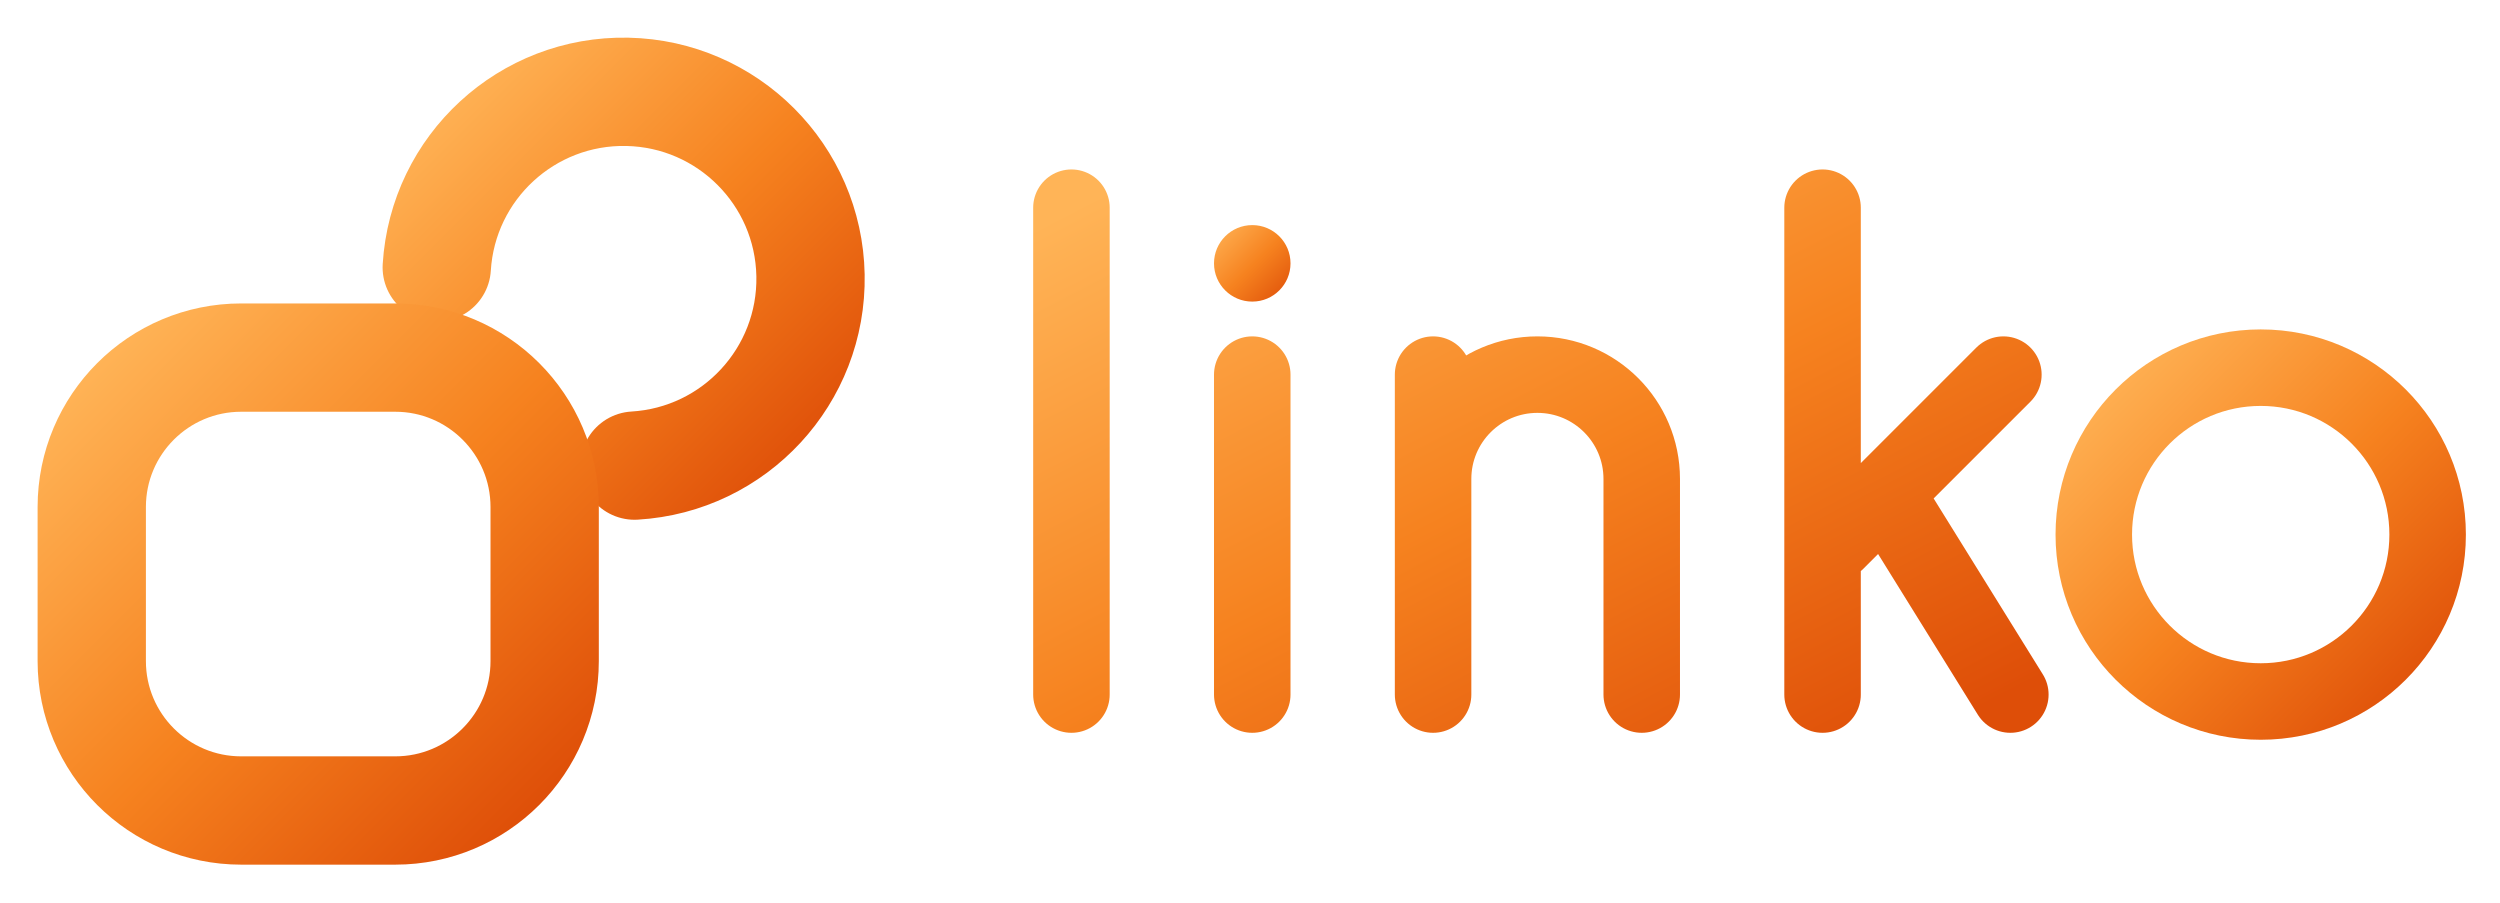
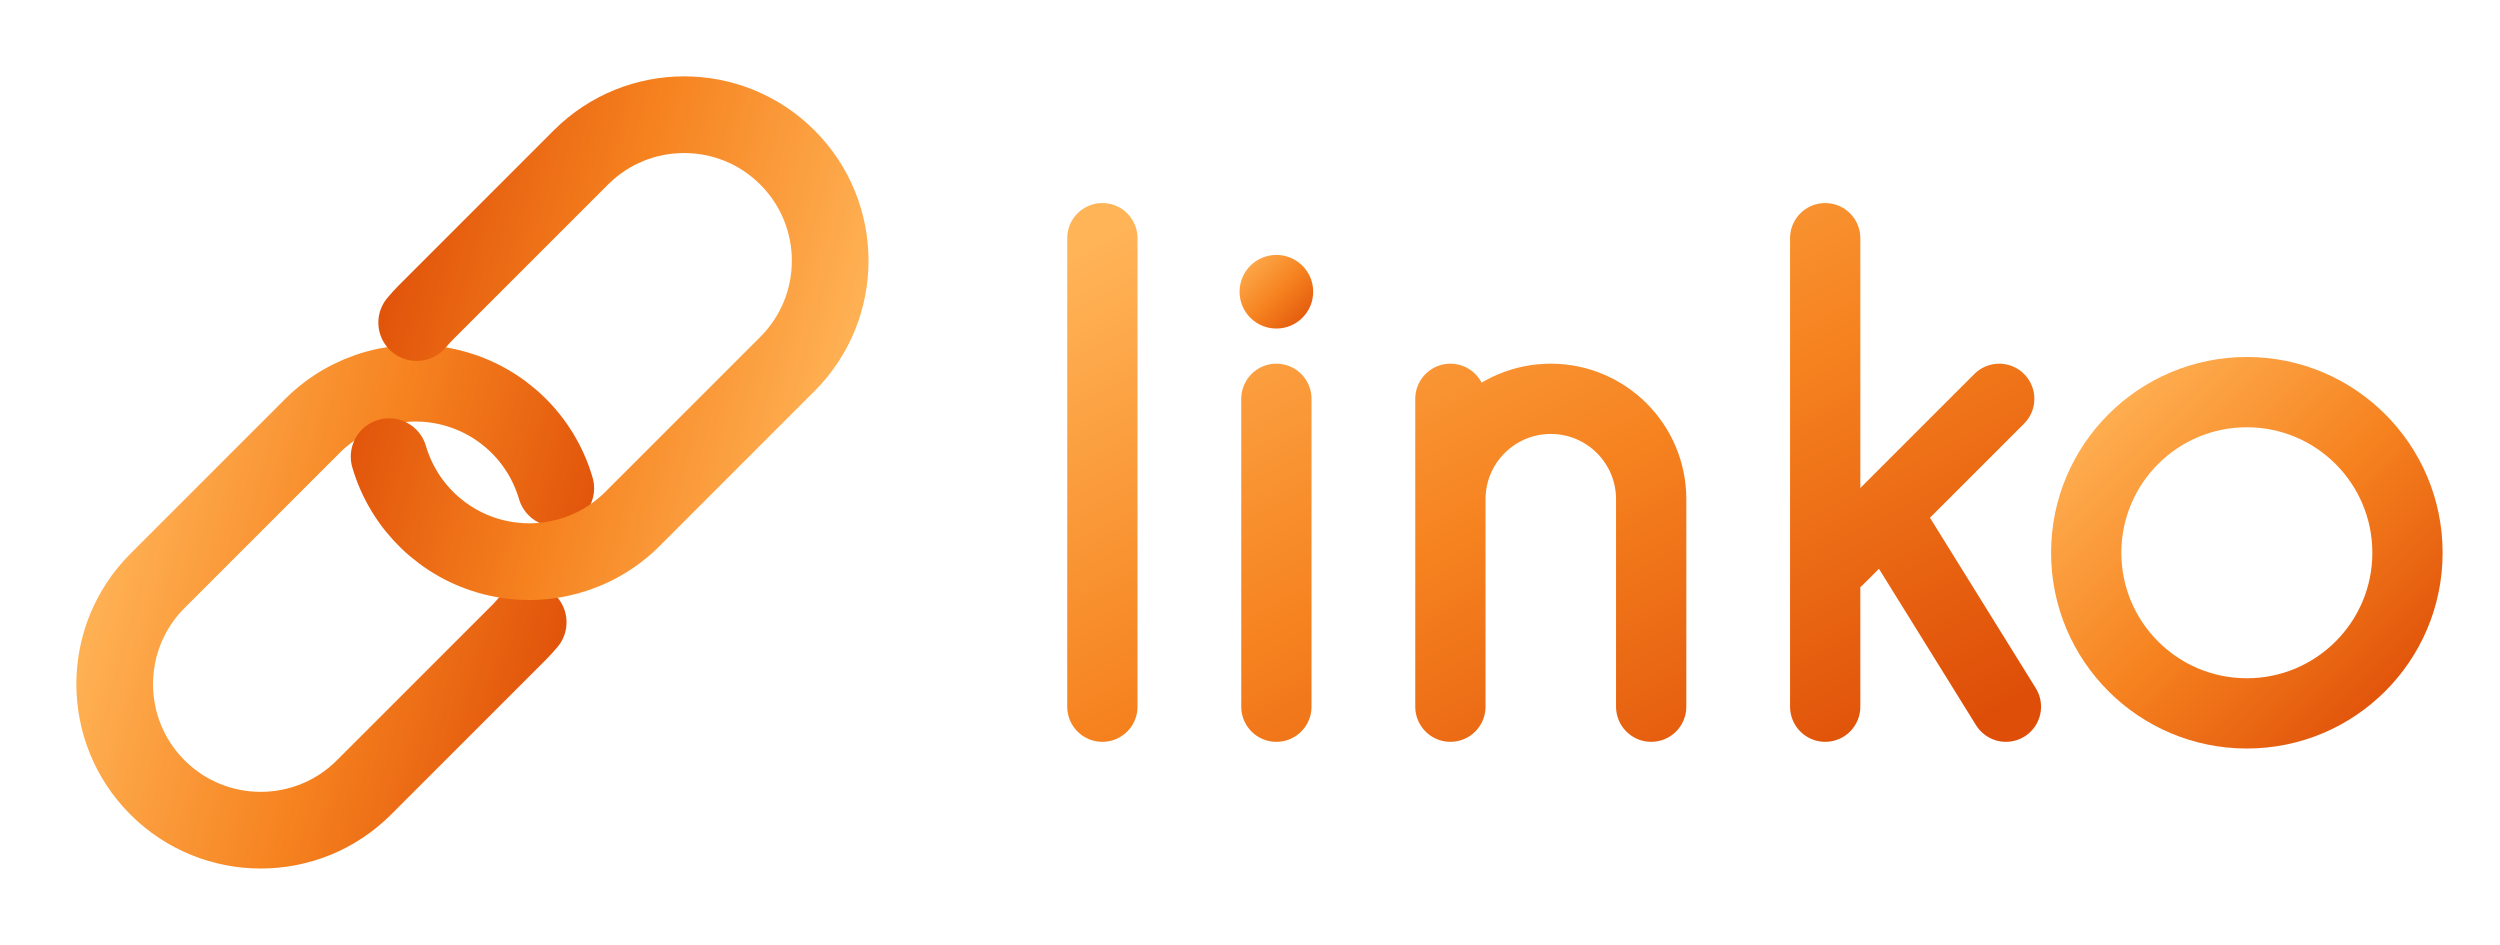
- <svg xmlns="http://www.w3.org/2000/svg" role="img" aria-label="linko" viewBox="0 0 266 96" width="266" height="96" fill="none">
+ <svg xmlns="http://www.w3.org/2000/svg" role="img" aria-label="linko" viewBox="0 0 254 96" width="254" height="96" fill="none">
  <defs>
    <linearGradient id="lk" x1="0" y1="0" x2="1" y2="1">
      <stop offset="0" stop-color="#FFB457" />
      <stop offset=".52" stop-color="#F6821F" />
      <stop offset="1" stop-color="#DE4E08" />
    </linearGradient>
  </defs>
-   <g transform="translate(48.0 48.0) scale(1.0476) translate(-13.50 13.50)" fill="none" stroke="url(#lk)" stroke-width="11" stroke-linecap="round">
-     <path d="M12.04 -32.16A19 19 0 1 1 32.13 -12.03" />
-     <path d="M-23.0 -7.82a15.18 15.18 0 0 1 15.18 -15.18h15.64a15.18 15.18 0 0 1 15.18 15.18v15.64a15.18 15.18 0 0 1 -15.18 15.18h-15.64a15.18 15.18 0 0 1 -15.18 -15.18z" />
+   <g transform="translate(48.0 48.0) scale(0.7419)">
+     <g transform="rotate(-45)">
+       <g fill="none" stroke="url(#lk)" stroke-width="10.5" stroke-linecap="round">
+         <path d="M-9.11 19.91 A20 20 0 0 1 -11.00 20.00 L-41.00 20.00 A20 20 0 0 1 -41.00 -20.00 L-11.00 -20.00 A20 20 0 0 1 6.54 9.60" />
+         <path d="M-9.11 19.91 A20 20 0 0 1 -11.00 20.00 L-41.00 20.00 A20 20 0 0 1 -41.00 -20.00 L-11.00 -20.00 A20 20 0 0 1 6.54 9.60" transform="rotate(180)" />
+       </g>
+     </g>
  </g>
-   <g transform="translate(114 73.90) scale(0.74)">
-     <g fill="none" stroke="url(#lk)" stroke-width="11" stroke-linecap="round" stroke-linejoin="round">
+   <g transform="translate(112 71.80) scale(0.68)">
+     <g fill="none" stroke="url(#lk)" stroke-width="10.5" stroke-linecap="round" stroke-linejoin="round">
      <path d="M0 0V-70 M26 0V-46 M52 0V-46 M52 -31A15 15 0 0 1 82 -31V0 M108 0V-70 M134 -46L110 -22 M117 -29L135 0" />
      <circle cx="171" cy="-23" r="24" />
    </g>
    <circle cx="26" cy="-62" r="5.5" fill="url(#lk)" />
  </g>
</svg>
